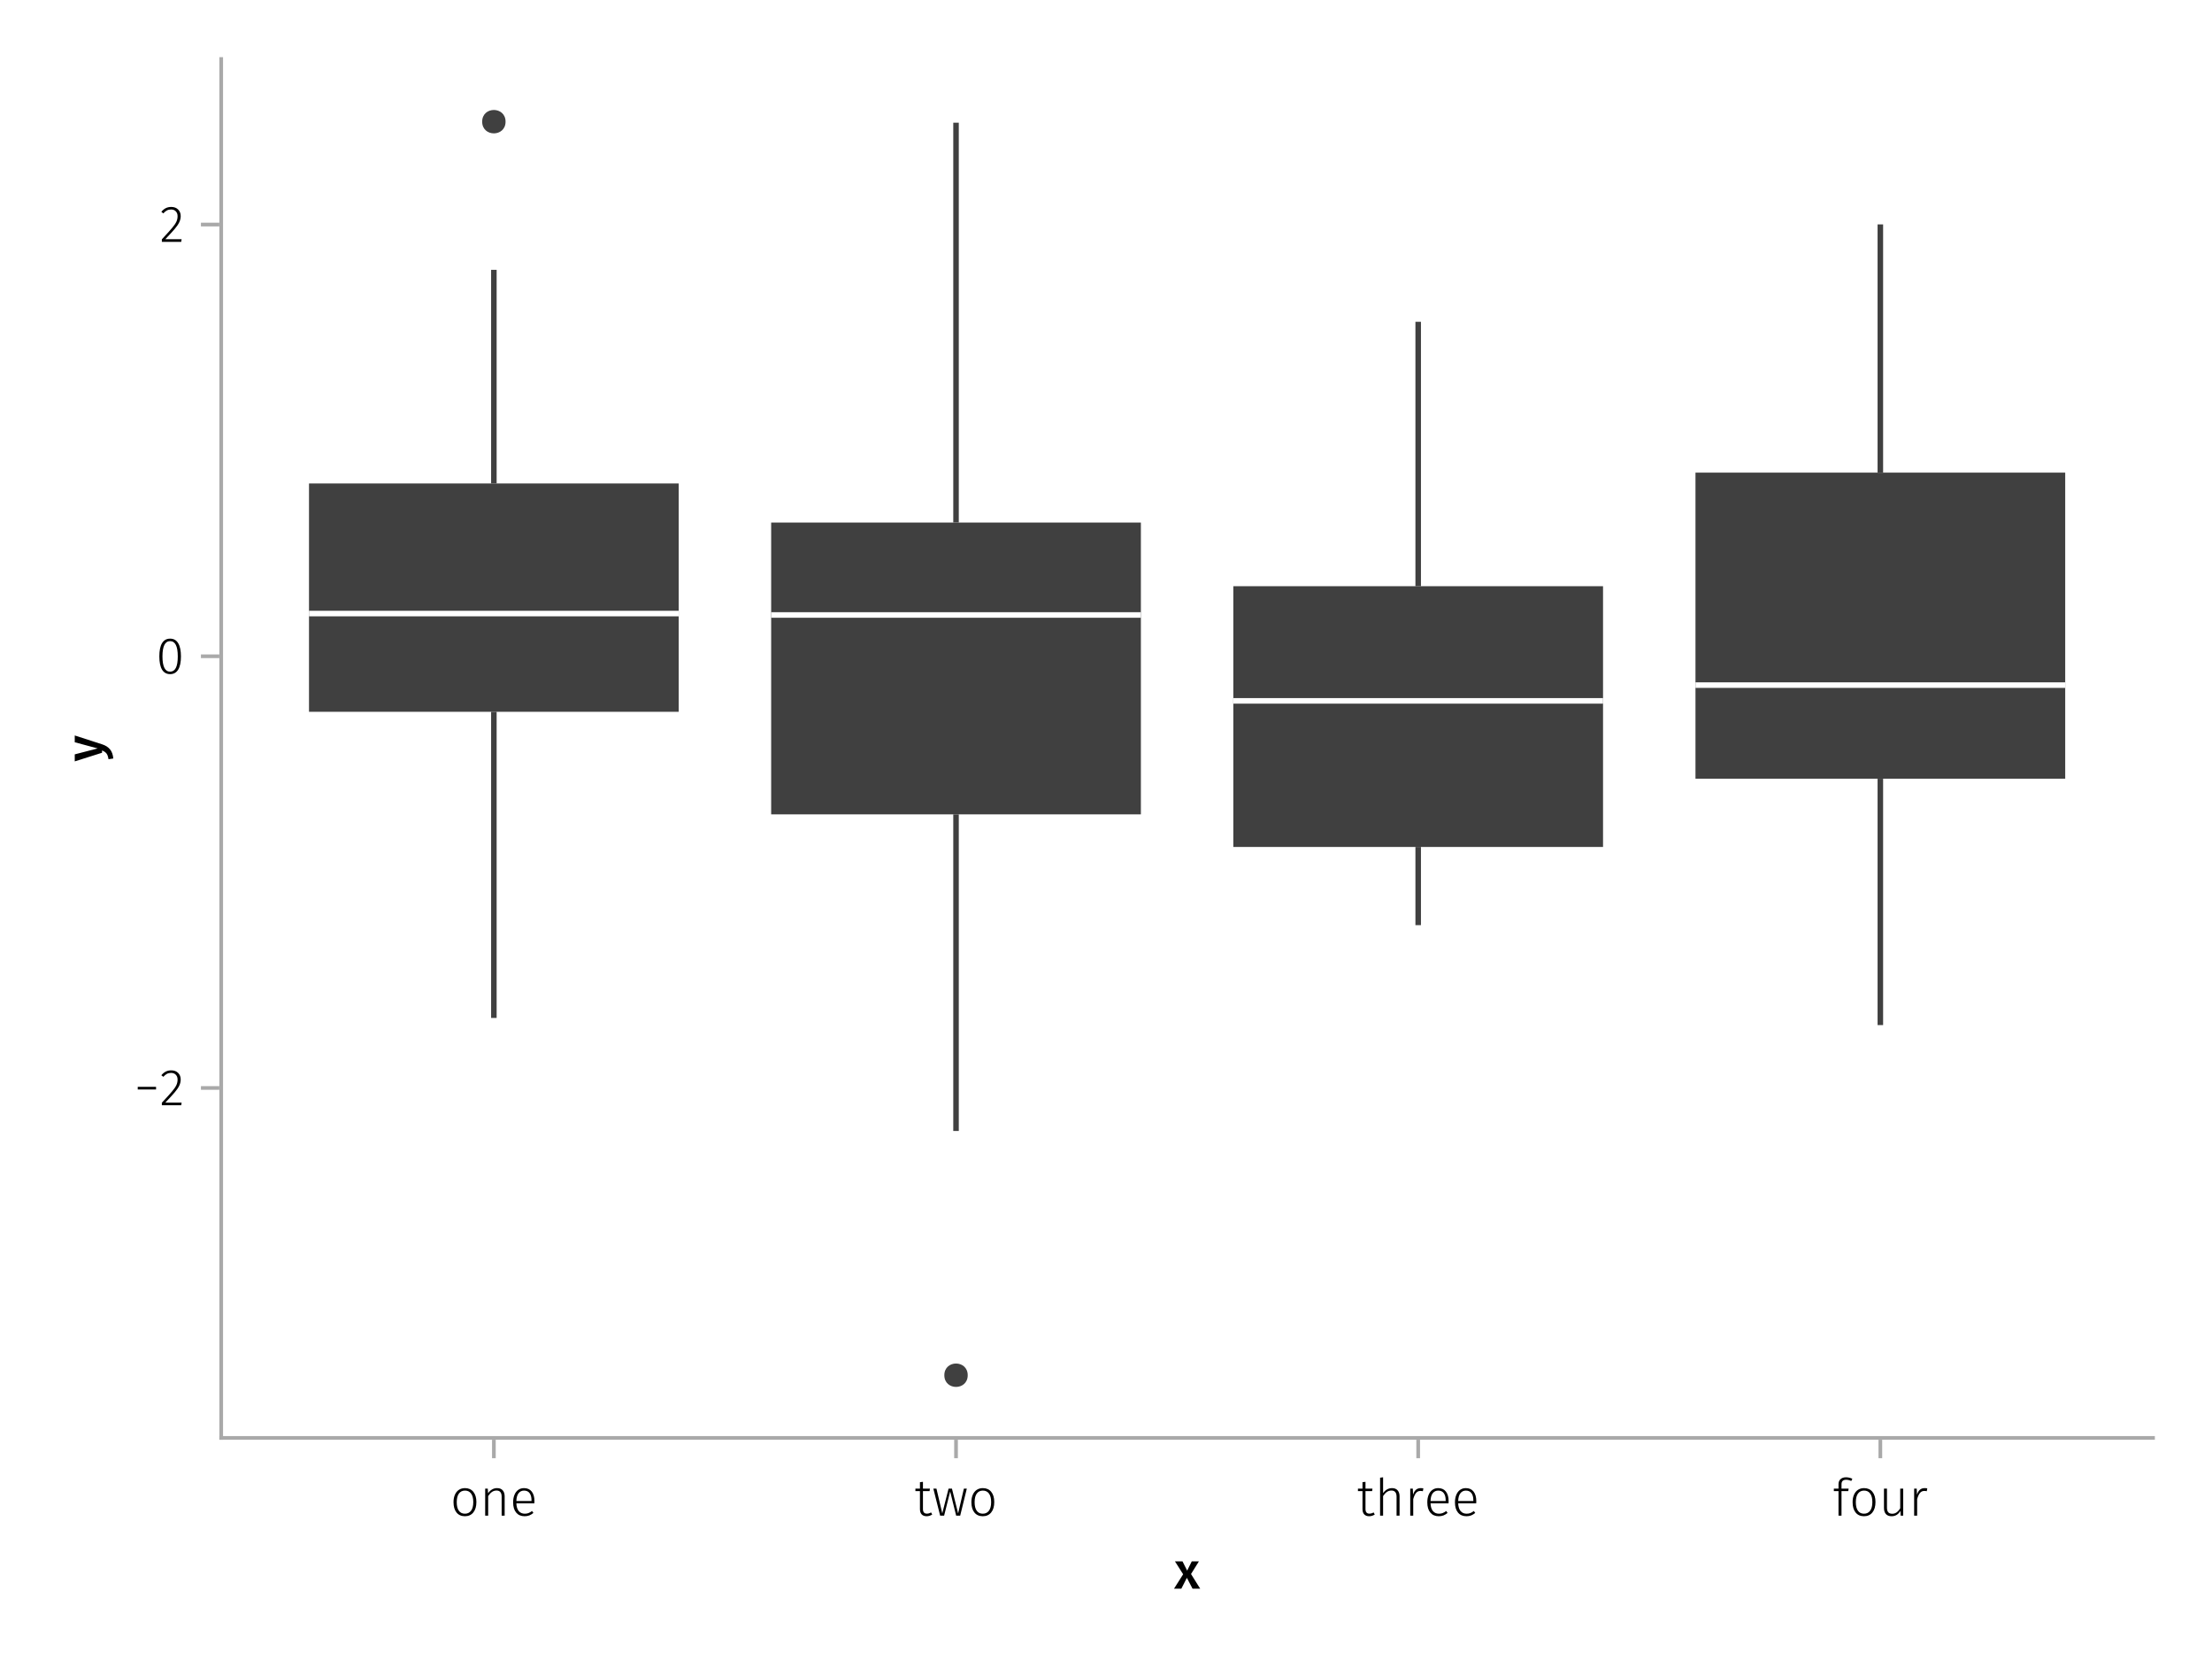
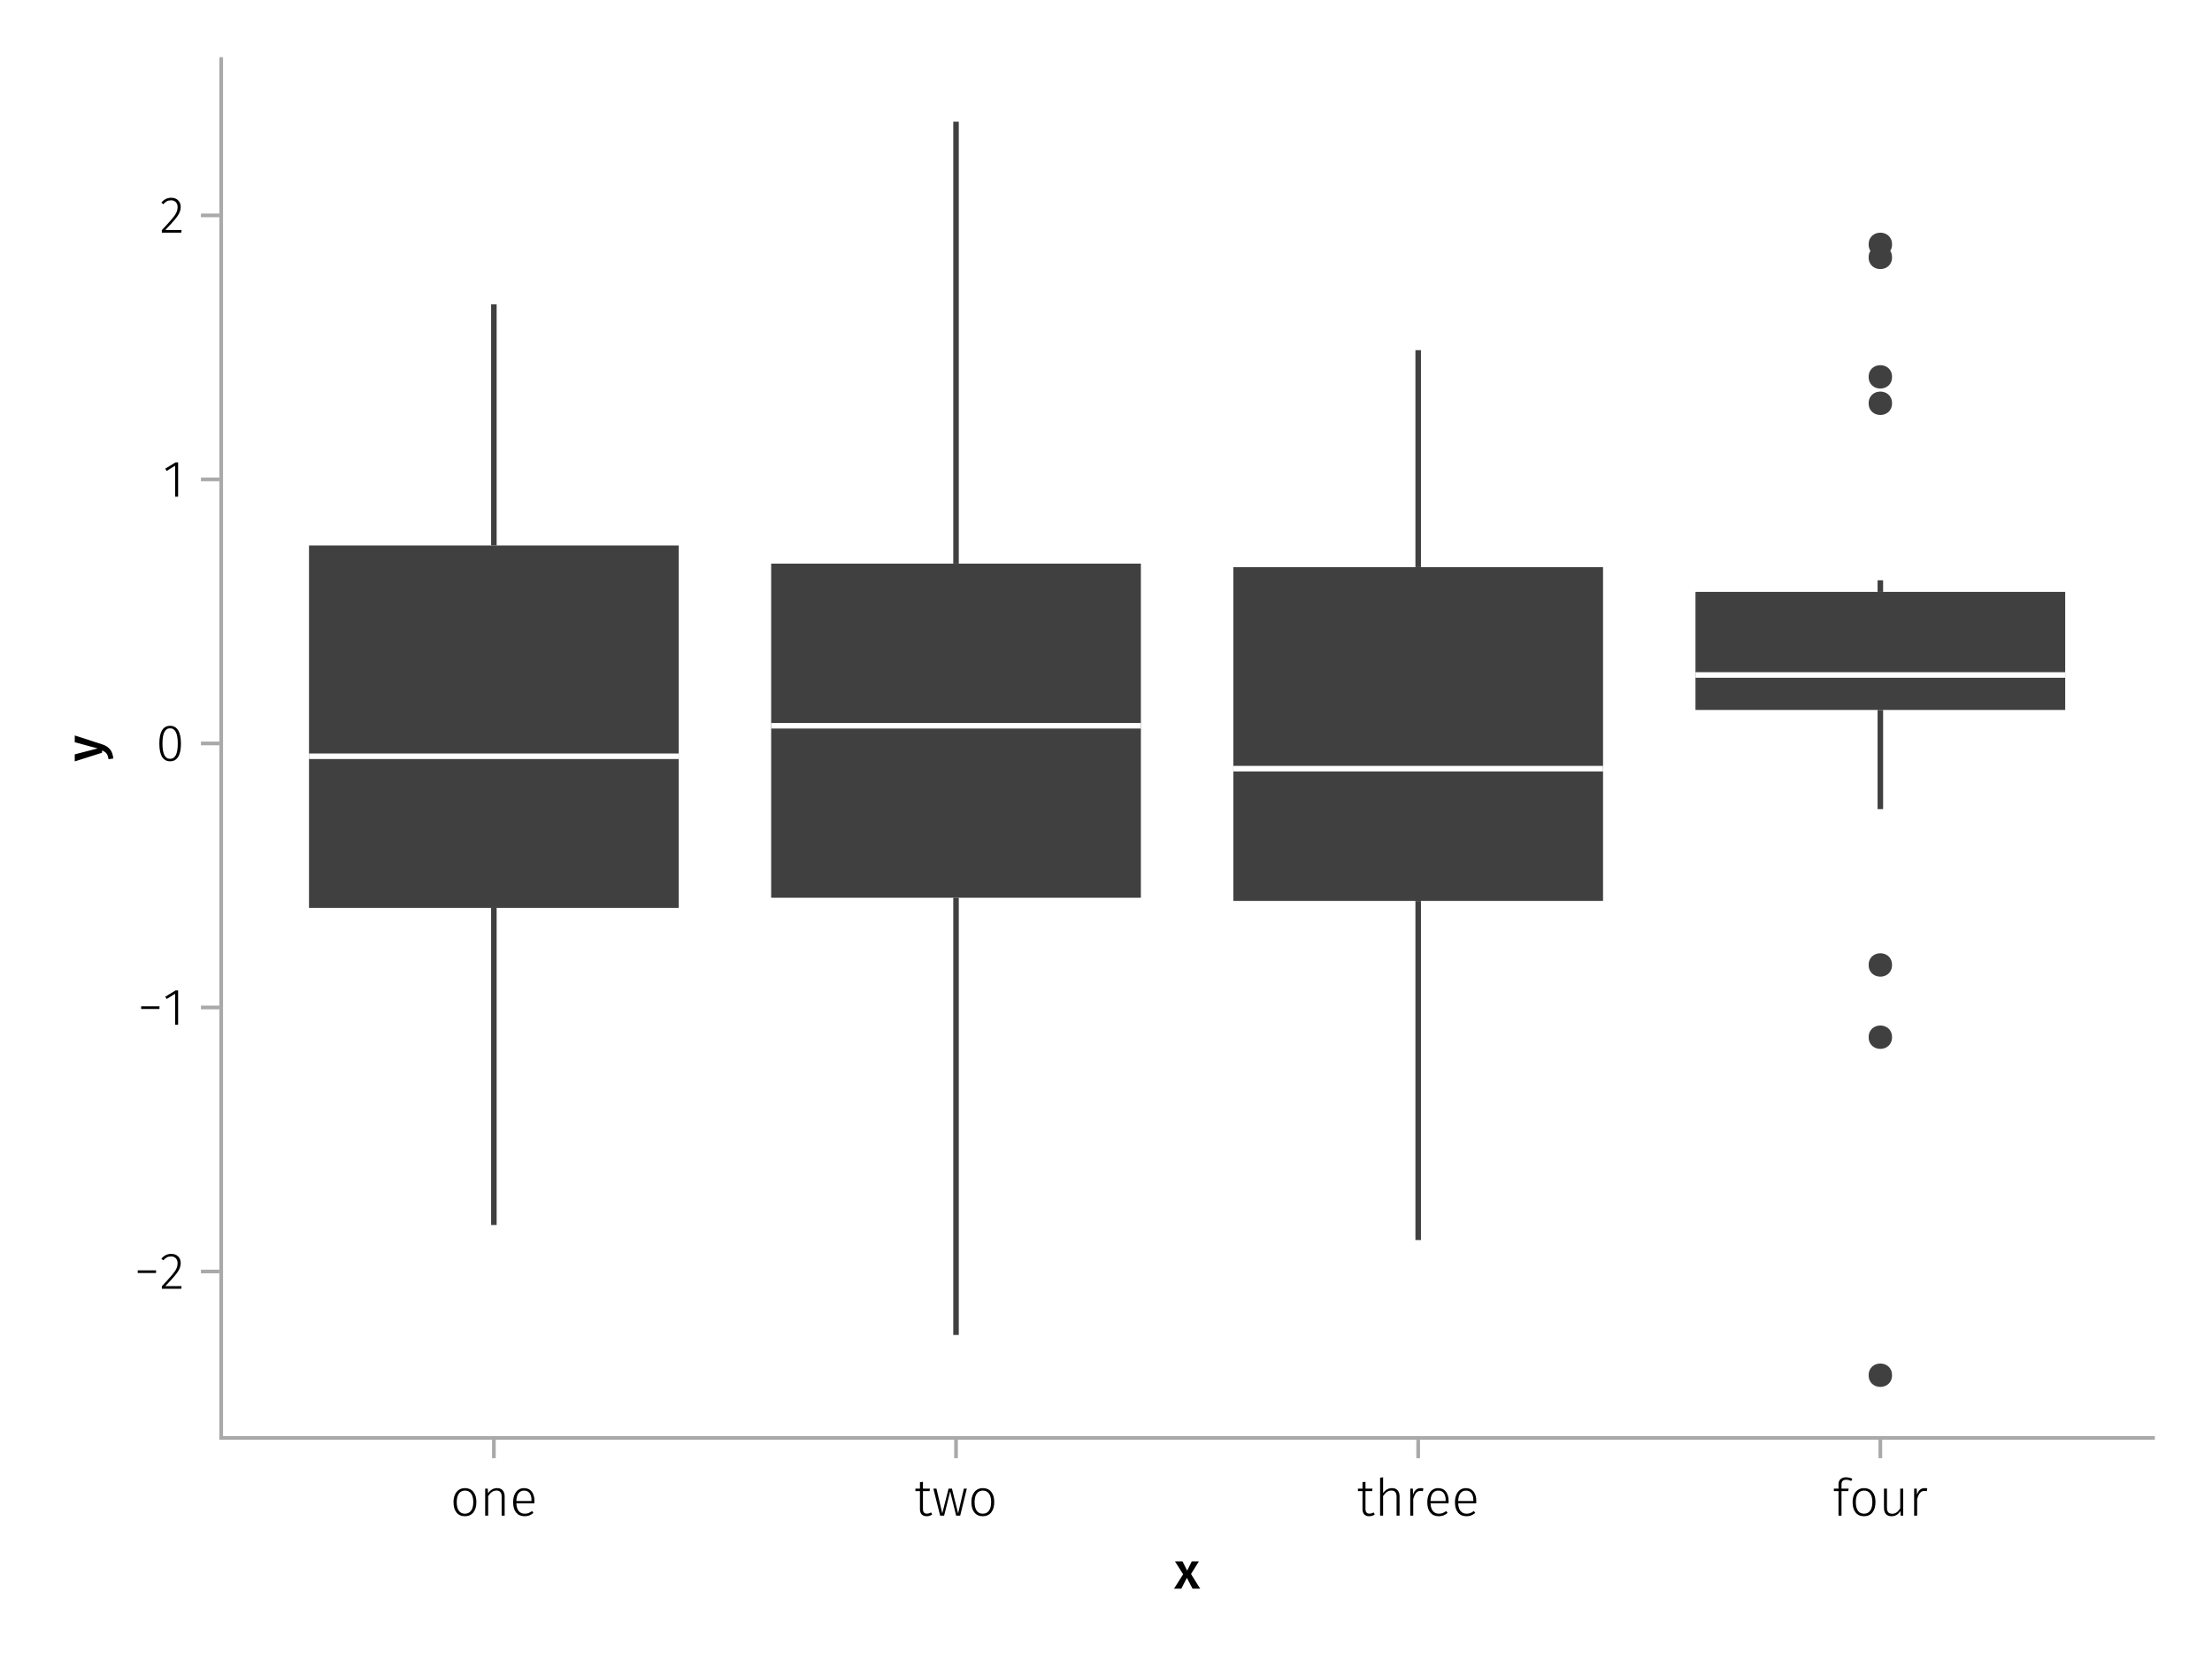
<svg xmlns="http://www.w3.org/2000/svg" xmlns:xlink="http://www.w3.org/1999/xlink" width="600" height="450" viewBox="0 0 600 450">
  <defs>
    <g>
-       <g id="glyph-0-0-3b4bcc3d">
+       <g id="glyph-0-0-c32eae72">
        <path d="M 4.562 -3.969 L 7.047 0 L 4.969 0 L 3.438 -2.938 L 1.938 0 L -0.047 0 L 2.422 -3.906 L 0.203 -7.406 L 2.25 -7.406 L 3.516 -4.891 L 4.766 -7.406 L 6.703 -7.406 Z M 4.562 -3.969 " />
      </g>
-       <g id="glyph-1-0-3b4bcc3d">
+       <g id="glyph-1-0-c32eae72">
        <path d="M 4 -7.469 C 4.969 -7.469 5.723 -7.133 6.266 -6.469 C 6.816 -5.801 7.094 -4.875 7.094 -3.688 C 7.094 -2.5 6.816 -1.562 6.266 -0.875 C 5.711 -0.188 4.953 0.156 3.984 0.156 C 3.016 0.156 2.254 -0.18 1.703 -0.859 C 1.16 -1.535 0.891 -2.469 0.891 -3.656 C 0.891 -4.426 1.016 -5.098 1.266 -5.672 C 1.523 -6.254 1.883 -6.695 2.344 -7 C 2.812 -7.312 3.363 -7.469 4 -7.469 Z M 4 -6.797 C 3.289 -6.797 2.738 -6.523 2.344 -5.984 C 1.957 -5.453 1.766 -4.676 1.766 -3.656 C 1.766 -2.633 1.957 -1.859 2.344 -1.328 C 2.727 -0.797 3.273 -0.531 3.984 -0.531 C 4.691 -0.531 5.242 -0.797 5.641 -1.328 C 6.047 -1.859 6.25 -2.645 6.25 -3.688 C 6.25 -4.695 6.051 -5.469 5.656 -6 C 5.27 -6.531 4.719 -6.797 4 -6.797 Z M 4 -6.797 " />
      </g>
-       <g id="glyph-1-1-3b4bcc3d">
+       <g id="glyph-1-1-c32eae72">
        <path d="M 6.672 -3.938 C 6.672 -3.727 6.664 -3.531 6.656 -3.344 L 1.766 -3.344 C 1.805 -2.395 2.031 -1.688 2.438 -1.219 C 2.844 -0.758 3.379 -0.531 4.047 -0.531 C 4.43 -0.531 4.77 -0.586 5.062 -0.703 C 5.352 -0.816 5.672 -1.004 6.016 -1.266 L 6.391 -0.734 C 6.035 -0.441 5.664 -0.219 5.281 -0.062 C 4.895 0.082 4.469 0.156 4 0.156 C 3.031 0.156 2.27 -0.172 1.719 -0.828 C 1.164 -1.492 0.891 -2.414 0.891 -3.594 C 0.891 -4.375 1.008 -5.055 1.25 -5.641 C 1.488 -6.223 1.828 -6.672 2.266 -6.984 C 2.711 -7.305 3.234 -7.469 3.828 -7.469 C 4.754 -7.469 5.457 -7.156 5.938 -6.531 C 6.426 -5.906 6.672 -5.039 6.672 -3.938 Z M 5.875 -4.188 C 5.875 -5.008 5.703 -5.648 5.359 -6.109 C 5.023 -6.566 4.52 -6.797 3.844 -6.797 C 3.238 -6.797 2.75 -6.562 2.375 -6.094 C 2 -5.633 1.797 -4.926 1.766 -3.969 L 5.875 -3.969 Z M 5.875 -4.188 " />
      </g>
-       <g id="glyph-2-0-3b4bcc3d">
+       <g id="glyph-2-0-c32eae72">
        <path d="M 4.719 -7.469 C 5.383 -7.469 5.891 -7.27 6.234 -6.875 C 6.586 -6.488 6.766 -5.941 6.766 -5.234 L 6.766 0 L 5.953 0 L 5.953 -5.125 C 5.953 -5.707 5.832 -6.133 5.594 -6.406 C 5.363 -6.676 5.02 -6.812 4.562 -6.812 C 4.094 -6.812 3.676 -6.68 3.312 -6.422 C 2.957 -6.172 2.617 -5.801 2.297 -5.312 L 2.297 0 L 1.484 0 L 1.484 -7.328 L 2.188 -7.328 L 2.266 -6.078 C 2.566 -6.516 2.922 -6.852 3.328 -7.094 C 3.742 -7.344 4.207 -7.469 4.719 -7.469 Z M 4.719 -7.469 " />
      </g>
-       <g id="glyph-2-1-3b4bcc3d">
+       <g id="glyph-2-1-c32eae72">
        <path d="M 9.422 -7.328 L 7.625 0 L 6.531 0 L 4.906 -6.562 L 3.266 0 L 2.188 0 L 0.344 -7.328 L 1.188 -7.328 L 2.766 -0.625 L 4.469 -7.328 L 5.391 -7.328 L 7.062 -0.609 L 8.625 -7.328 Z M 9.422 -7.328 " />
      </g>
-       <g id="glyph-2-2-3b4bcc3d">
+       <g id="glyph-2-2-c32eae72">
        <path d="M 4 -7.469 C 4.969 -7.469 5.723 -7.133 6.266 -6.469 C 6.816 -5.801 7.094 -4.875 7.094 -3.688 C 7.094 -2.5 6.816 -1.562 6.266 -0.875 C 5.711 -0.188 4.953 0.156 3.984 0.156 C 3.016 0.156 2.254 -0.18 1.703 -0.859 C 1.16 -1.535 0.891 -2.469 0.891 -3.656 C 0.891 -4.426 1.016 -5.098 1.266 -5.672 C 1.523 -6.254 1.883 -6.695 2.344 -7 C 2.812 -7.312 3.363 -7.469 4 -7.469 Z M 4 -6.797 C 3.289 -6.797 2.738 -6.523 2.344 -5.984 C 1.957 -5.453 1.766 -4.676 1.766 -3.656 C 1.766 -2.633 1.957 -1.859 2.344 -1.328 C 2.727 -0.797 3.273 -0.531 3.984 -0.531 C 4.691 -0.531 5.242 -0.797 5.641 -1.328 C 6.047 -1.859 6.25 -2.645 6.25 -3.688 C 6.25 -4.695 6.051 -5.469 5.656 -6 C 5.27 -6.531 4.719 -6.797 4 -6.797 Z M 4 -6.797 " />
      </g>
-       <g id="glyph-2-3-3b4bcc3d">
+       <g id="glyph-2-3-c32eae72">
        <path d="M 4.328 -7.469 C 4.617 -7.469 4.859 -7.441 5.047 -7.391 L 4.906 -6.625 C 4.695 -6.676 4.477 -6.703 4.25 -6.703 C 3.758 -6.703 3.363 -6.52 3.062 -6.156 C 2.758 -5.801 2.504 -5.242 2.297 -4.484 L 2.297 0 L 1.484 0 L 1.484 -7.328 L 2.188 -7.328 L 2.25 -5.688 C 2.445 -6.289 2.711 -6.738 3.047 -7.031 C 3.391 -7.32 3.816 -7.469 4.328 -7.469 Z M 4.328 -7.469 " />
      </g>
-       <g id="glyph-2-4-3b4bcc3d">
+       <g id="glyph-2-4-c32eae72">
        <path d="M 6.672 -3.938 C 6.672 -3.727 6.664 -3.531 6.656 -3.344 L 1.766 -3.344 C 1.805 -2.395 2.031 -1.688 2.438 -1.219 C 2.844 -0.758 3.379 -0.531 4.047 -0.531 C 4.43 -0.531 4.77 -0.586 5.062 -0.703 C 5.352 -0.816 5.672 -1.004 6.016 -1.266 L 6.391 -0.734 C 6.035 -0.441 5.664 -0.219 5.281 -0.062 C 4.895 0.082 4.469 0.156 4 0.156 C 3.031 0.156 2.27 -0.172 1.719 -0.828 C 1.164 -1.492 0.891 -2.414 0.891 -3.594 C 0.891 -4.375 1.008 -5.055 1.25 -5.641 C 1.488 -6.223 1.828 -6.672 2.266 -6.984 C 2.711 -7.305 3.234 -7.469 3.828 -7.469 C 4.754 -7.469 5.457 -7.156 5.938 -6.531 C 6.426 -5.906 6.672 -5.039 6.672 -3.938 Z M 5.875 -4.188 C 5.875 -5.008 5.703 -5.648 5.359 -6.109 C 5.023 -6.566 4.52 -6.797 3.844 -6.797 C 3.238 -6.797 2.75 -6.562 2.375 -6.094 C 2 -5.633 1.797 -4.926 1.766 -3.969 L 5.875 -3.969 Z M 5.875 -4.188 " />
      </g>
-       <g id="glyph-2-5-3b4bcc3d">
+       <g id="glyph-2-5-c32eae72">
        <path d="M 6.625 0 L 5.922 0 L 5.875 -1.297 C 5.301 -0.328 4.504 0.156 3.484 0.156 C 2.816 0.156 2.301 -0.035 1.938 -0.422 C 1.582 -0.816 1.406 -1.375 1.406 -2.094 L 1.406 -7.328 L 2.219 -7.328 L 2.219 -2.172 C 2.219 -1.598 2.336 -1.176 2.578 -0.906 C 2.816 -0.645 3.18 -0.516 3.672 -0.516 C 4.516 -0.516 5.227 -1.016 5.812 -2.016 L 5.812 -7.328 L 6.625 -7.328 Z M 6.625 0 " />
      </g>
-       <g id="glyph-3-0-3b4bcc3d">
+       <g id="glyph-3-0-c32eae72">
        <path d="M 4.812 -0.312 C 4.344 0 3.832 0.156 3.281 0.156 C 2.719 0.156 2.273 -0.008 1.953 -0.344 C 1.641 -0.676 1.484 -1.156 1.484 -1.781 L 1.484 -6.656 L 0.25 -6.656 L 0.25 -7.328 L 1.484 -7.328 L 1.484 -9.078 L 2.297 -9.172 L 2.297 -7.328 L 4.188 -7.328 L 4.094 -6.656 L 2.297 -6.656 L 2.297 -1.812 C 2.297 -1.383 2.383 -1.066 2.562 -0.859 C 2.738 -0.648 3.008 -0.547 3.375 -0.547 C 3.75 -0.547 4.125 -0.656 4.5 -0.875 Z M 4.812 -0.312 " />
      </g>
-       <g id="glyph-4-0-3b4bcc3d">
+       <g id="glyph-4-0-c32eae72">
        <path d="M 4.812 -0.312 C 4.344 0 3.832 0.156 3.281 0.156 C 2.719 0.156 2.273 -0.008 1.953 -0.344 C 1.641 -0.676 1.484 -1.156 1.484 -1.781 L 1.484 -6.656 L 0.25 -6.656 L 0.25 -7.328 L 1.484 -7.328 L 1.484 -9.078 L 2.297 -9.172 L 2.297 -7.328 L 4.188 -7.328 L 4.094 -6.656 L 2.297 -6.656 L 2.297 -1.812 C 2.297 -1.383 2.383 -1.066 2.562 -0.859 C 2.738 -0.648 3.008 -0.547 3.375 -0.547 C 3.75 -0.547 4.125 -0.656 4.5 -0.875 Z M 4.812 -0.312 " />
      </g>
-       <g id="glyph-4-1-3b4bcc3d">
+       <g id="glyph-4-1-c32eae72">
        <path d="M 4.719 -7.469 C 5.375 -7.469 5.879 -7.27 6.234 -6.875 C 6.586 -6.477 6.766 -5.93 6.766 -5.234 L 6.766 0 L 5.953 0 L 5.953 -5.125 C 5.953 -6.25 5.488 -6.812 4.562 -6.812 C 4.094 -6.812 3.676 -6.68 3.312 -6.422 C 2.957 -6.172 2.617 -5.801 2.297 -5.312 L 2.297 0 L 1.484 0 L 1.484 -10.297 L 2.297 -10.406 L 2.297 -6.109 C 2.953 -7.016 3.758 -7.469 4.719 -7.469 Z M 4.719 -7.469 " />
      </g>
-       <g id="glyph-4-2-3b4bcc3d">
+       <g id="glyph-4-2-c32eae72">
        <path d="M 3.641 -9.734 C 3.223 -9.734 2.906 -9.633 2.688 -9.438 C 2.477 -9.238 2.375 -8.926 2.375 -8.5 L 2.375 -7.328 L 4.312 -7.328 L 4.203 -6.656 L 2.375 -6.656 L 2.375 0 L 1.562 0 L 1.562 -6.656 L 0.297 -6.656 L 0.297 -7.328 L 1.562 -7.328 L 1.562 -8.531 C 1.562 -9.102 1.738 -9.555 2.094 -9.891 C 2.457 -10.234 2.957 -10.406 3.594 -10.406 C 4.164 -10.406 4.738 -10.273 5.312 -10.016 L 5.031 -9.406 C 4.539 -9.625 4.078 -9.734 3.641 -9.734 Z M 3.641 -9.734 " />
      </g>
-       <g id="glyph-5-0-3b4bcc3d">
+       <g id="glyph-5-0-c32eae72">
        <path d="M 4.328 -7.469 C 4.617 -7.469 4.859 -7.441 5.047 -7.391 L 4.906 -6.625 C 4.695 -6.676 4.477 -6.703 4.25 -6.703 C 3.758 -6.703 3.363 -6.52 3.062 -6.156 C 2.758 -5.801 2.504 -5.242 2.297 -4.484 L 2.297 0 L 1.484 0 L 1.484 -7.328 L 2.188 -7.328 L 2.25 -5.688 C 2.445 -6.289 2.711 -6.738 3.047 -7.031 C 3.391 -7.32 3.816 -7.469 4.328 -7.469 Z M 4.328 -7.469 " />
      </g>
-       <g id="glyph-6-0-3b4bcc3d">
+       <g id="glyph-6-0-c32eae72">
        <path d="M 0.031 -4.656 C 0.945 -4.363 1.656 -3.91 2.156 -3.297 C 2.664 -2.691 2.961 -1.863 3.047 -0.812 L 1.75 -0.625 C 1.676 -1.113 1.57 -1.504 1.438 -1.797 C 1.301 -2.086 1.117 -2.32 0.891 -2.5 C 0.672 -2.676 0.375 -2.844 0 -3 L 0 -2.375 L -7.406 -0.031 L -7.406 -1.938 L -1.188 -3.547 L -7.406 -5.219 L -7.406 -7.062 Z M 0.031 -4.656 " />
      </g>
-       <g id="glyph-7-0-3b4bcc3d">
+       <g id="glyph-7-0-c32eae72">
        <path d="M 0.969 -4.281 L 0.969 -5 L 5.938 -5 L 5.938 -4.281 Z M 0.969 -4.281 " />
      </g>
-       <g id="glyph-7-1-3b4bcc3d">
+       <g id="glyph-7-1-c32eae72">
        <path d="M 3.844 -9.469 C 4.812 -9.469 5.539 -9.055 6.031 -8.234 C 6.531 -7.422 6.781 -6.223 6.781 -4.641 C 6.781 -3.078 6.531 -1.883 6.031 -1.062 C 5.531 -0.25 4.801 0.156 3.844 0.156 C 2.883 0.156 2.156 -0.25 1.656 -1.062 C 1.164 -1.883 0.922 -3.082 0.922 -4.656 C 0.922 -6.238 1.164 -7.438 1.656 -8.25 C 2.156 -9.062 2.883 -9.469 3.844 -9.469 Z M 3.844 -8.797 C 2.457 -8.797 1.766 -7.414 1.766 -4.656 C 1.766 -1.895 2.457 -0.516 3.844 -0.516 C 4.531 -0.516 5.047 -0.848 5.391 -1.516 C 5.742 -2.191 5.922 -3.234 5.922 -4.641 C 5.922 -6.055 5.742 -7.102 5.391 -7.781 C 5.047 -8.457 4.531 -8.797 3.844 -8.797 Z M 3.844 -8.797 " />
      </g>
-       <g id="glyph-8-0-3b4bcc3d">
+       <g id="glyph-8-0-c32eae72">
        <path d="M 3.156 -9.469 C 3.938 -9.469 4.555 -9.238 5.016 -8.781 C 5.484 -8.32 5.719 -7.734 5.719 -7.016 C 5.719 -6.41 5.586 -5.844 5.328 -5.312 C 5.078 -4.781 4.68 -4.195 4.141 -3.562 C 3.609 -2.926 2.742 -1.977 1.547 -0.719 L 5.969 -0.719 L 5.859 0 L 0.609 0 L 0.609 -0.688 C 1.879 -2.051 2.789 -3.062 3.344 -3.719 C 3.906 -4.375 4.301 -4.941 4.531 -5.422 C 4.758 -5.898 4.875 -6.414 4.875 -6.969 C 4.875 -7.52 4.711 -7.957 4.391 -8.281 C 4.066 -8.613 3.641 -8.781 3.109 -8.781 C 2.68 -8.781 2.301 -8.691 1.969 -8.516 C 1.633 -8.336 1.316 -8.07 1.016 -7.719 L 0.469 -8.141 C 0.832 -8.586 1.234 -8.922 1.672 -9.141 C 2.109 -9.359 2.602 -9.469 3.156 -9.469 Z M 3.156 -9.469 " />
      </g>
-       <g id="glyph-9-0-3b4bcc3d">
-         <path d="M 3.156 -9.469 C 3.938 -9.469 4.555 -9.238 5.016 -8.781 C 5.484 -8.32 5.719 -7.734 5.719 -7.016 C 5.719 -6.41 5.586 -5.844 5.328 -5.312 C 5.078 -4.781 4.68 -4.195 4.141 -3.562 C 3.609 -2.926 2.742 -1.977 1.547 -0.719 L 5.969 -0.719 L 5.859 0 L 0.609 0 L 0.609 -0.688 C 1.879 -2.051 2.789 -3.062 3.344 -3.719 C 3.906 -4.375 4.301 -4.941 4.531 -5.422 C 4.758 -5.898 4.875 -6.414 4.875 -6.969 C 4.875 -7.52 4.711 -7.957 4.391 -8.281 C 4.066 -8.613 3.641 -8.781 3.109 -8.781 C 2.68 -8.781 2.301 -8.691 1.969 -8.516 C 1.633 -8.336 1.316 -8.07 1.016 -7.719 L 0.469 -8.141 C 0.832 -8.586 1.234 -8.922 1.672 -9.141 C 2.109 -9.359 2.602 -9.469 3.156 -9.469 Z M 3.156 -9.469 " />
+       <g id="glyph-8-1-c32eae72">
+         <path d="M 4.094 -9.312 L 4.094 0 L 3.281 0 L 3.281 -8.406 L 0.984 -6.984 L 0.609 -7.594 L 3.391 -9.312 Z M 4.094 -9.312 " />
+       </g>
+       <g id="glyph-9-0-c32eae72">
+         <path d="M 4.094 -9.312 L 4.094 0 L 3.281 0 L 3.281 -8.406 L 0.984 -6.984 L 0.609 -7.594 L 3.391 -9.312 Z M 4.094 -9.312 " />
      </g>
    </g>
  </defs>
  <rect x="-60" y="-45" width="720" height="540" fill="rgb(100%, 100%, 100%)" fill-opacity="1" />
  <path fill-rule="nonzero" fill="rgb(100%, 100%, 100%)" fill-opacity="1" d="M 60 390 L 584 390 L 584 16 L 60 16 Z M 60 390 " />
  <g fill="rgb(0%, 0%, 0%)" fill-opacity="1">
-     <use xlink:href="#glyph-0-0-3b4bcc3d" x="318.5" y="430.89" />
+     <use xlink:href="#glyph-0-0-c32eae72" x="318.5" y="430.89" />
  </g>
  <g fill="rgb(0%, 0%, 0%)" fill-opacity="1">
-     <use xlink:href="#glyph-1-0-3b4bcc3d" x="122.125" y="411.09" />
+     <use xlink:href="#glyph-1-0-c32eae72" x="122.125" y="411.09" />
  </g>
  <g fill="rgb(0%, 0%, 0%)" fill-opacity="1">
-     <use xlink:href="#glyph-2-0-3b4bcc3d" x="130.119" y="411.09" />
+     <use xlink:href="#glyph-2-0-c32eae72" x="130.119" y="411.09" />
  </g>
  <g fill="rgb(0%, 0%, 0%)" fill-opacity="1">
-     <use xlink:href="#glyph-1-1-3b4bcc3d" x="138.295" y="411.09" />
+     <use xlink:href="#glyph-1-1-c32eae72" x="138.295" y="411.09" />
  </g>
  <g fill="rgb(0%, 0%, 0%)" fill-opacity="1">
-     <use xlink:href="#glyph-3-0-3b4bcc3d" x="248.051" y="411.09" />
+     <use xlink:href="#glyph-3-0-c32eae72" x="248.051" y="411.09" />
  </g>
  <g fill="rgb(0%, 0%, 0%)" fill-opacity="1">
-     <use xlink:href="#glyph-2-1-3b4bcc3d" x="252.825" y="411.09" />
+     <use xlink:href="#glyph-2-1-c32eae72" x="252.825" y="411.09" />
  </g>
  <g fill="rgb(0%, 0%, 0%)" fill-opacity="1">
-     <use xlink:href="#glyph-2-2-3b4bcc3d" x="262.597" y="411.09" />
+     <use xlink:href="#glyph-2-2-c32eae72" x="262.597" y="411.09" />
  </g>
  <g fill="rgb(0%, 0%, 0%)" fill-opacity="1">
-     <use xlink:href="#glyph-4-0-3b4bcc3d" x="368.089" y="411.09" />
+     <use xlink:href="#glyph-4-0-c32eae72" x="368.089" y="411.09" />
  </g>
  <g fill="rgb(0%, 0%, 0%)" fill-opacity="1">
-     <use xlink:href="#glyph-4-1-3b4bcc3d" x="372.863" y="411.09" />
+     <use xlink:href="#glyph-4-1-c32eae72" x="372.863" y="411.09" />
  </g>
  <g fill="rgb(0%, 0%, 0%)" fill-opacity="1">
-     <use xlink:href="#glyph-2-3-3b4bcc3d" x="381.039" y="411.09" />
+     <use xlink:href="#glyph-2-3-c32eae72" x="381.039" y="411.09" />
  </g>
  <g fill="rgb(0%, 0%, 0%)" fill-opacity="1">
-     <use xlink:href="#glyph-2-4-3b4bcc3d" x="386.261" y="411.09" />
+     <use xlink:href="#glyph-2-4-c32eae72" x="386.261" y="411.09" />
  </g>
  <g fill="rgb(0%, 0%, 0%)" fill-opacity="1">
-     <use xlink:href="#glyph-2-4-3b4bcc3d" x="393.765" y="411.09" />
+     <use xlink:href="#glyph-2-4-c32eae72" x="393.765" y="411.09" />
  </g>
  <g fill="rgb(0%, 0%, 0%)" fill-opacity="1">
-     <use xlink:href="#glyph-4-2-3b4bcc3d" x="497.13" y="411.09" />
+     <use xlink:href="#glyph-4-2-c32eae72" x="497.13" y="411.09" />
  </g>
  <g fill="rgb(0%, 0%, 0%)" fill-opacity="1">
-     <use xlink:href="#glyph-2-2-3b4bcc3d" x="501.624" y="411.09" />
+     <use xlink:href="#glyph-2-2-c32eae72" x="501.624" y="411.09" />
  </g>
  <g fill="rgb(0%, 0%, 0%)" fill-opacity="1">
-     <use xlink:href="#glyph-2-5-3b4bcc3d" x="509.618" y="411.09" />
+     <use xlink:href="#glyph-2-5-c32eae72" x="509.618" y="411.09" />
  </g>
  <g fill="rgb(0%, 0%, 0%)" fill-opacity="1">
-     <use xlink:href="#glyph-5-0-3b4bcc3d" x="517.724" y="411.09" />
+     <use xlink:href="#glyph-5-0-c32eae72" x="517.724" y="411.09" />
  </g>
  <g fill="rgb(0%, 0%, 0%)" fill-opacity="1">
-     <use xlink:href="#glyph-6-0-3b4bcc3d" x="27.682" y="206.542" />
+     <use xlink:href="#glyph-6-0-c32eae72" x="27.682" y="206.542" />
  </g>
  <g fill="rgb(0%, 0%, 0%)" fill-opacity="1">
-     <use xlink:href="#glyph-7-0-3b4bcc3d" x="36.392" y="299.781" />
+     <use xlink:href="#glyph-7-0-c32eae72" x="36.392" y="349.555" />
  </g>
  <g fill="rgb(0%, 0%, 0%)" fill-opacity="1">
-     <use xlink:href="#glyph-8-0-3b4bcc3d" x="43.294" y="299.781" />
+     <use xlink:href="#glyph-8-0-c32eae72" x="43.294" y="349.555" />
  </g>
  <g fill="rgb(0%, 0%, 0%)" fill-opacity="1">
-     <use xlink:href="#glyph-7-1-3b4bcc3d" x="42.3" y="182.689" />
+     <use xlink:href="#glyph-7-0-c32eae72" x="37.316" y="277.943" />
  </g>
  <g fill="rgb(0%, 0%, 0%)" fill-opacity="1">
-     <use xlink:href="#glyph-9-0-3b4bcc3d" x="43.294" y="65.598" />
+     <use xlink:href="#glyph-8-1-c32eae72" x="44.218" y="277.943" />
  </g>
-   <path fill-rule="nonzero" fill="rgb(25.098%, 25.098%, 25.098%)" fill-opacity="1" d="M 137.133 33 C 137.133 28.77 130.789 28.77 130.789 33 C 130.789 37.23 137.133 37.23 137.133 33 Z M 137.133 33 " />
-   <path fill-rule="nonzero" fill="rgb(25.098%, 25.098%, 25.098%)" fill-opacity="1" d="M 262.492 373 C 262.492 368.77 256.148 368.77 256.148 373 C 256.148 377.23 262.492 377.23 262.492 373 Z M 262.492 373 " />
-   <path fill="none" stroke-width="1.5" stroke-linecap="butt" stroke-linejoin="miter" stroke="rgb(25.098%, 25.098%, 25.098%)" stroke-opacity="1" stroke-miterlimit="1.155" d="M 133.961 193.059 L 133.961 276.09 " />
-   <path fill="none" stroke-width="1.5" stroke-linecap="butt" stroke-linejoin="miter" stroke="rgb(25.098%, 25.098%, 25.098%)" stroke-opacity="1" stroke-miterlimit="1.155" d="M 133.961 276.09 L 133.961 276.09 " />
-   <path fill="none" stroke-width="1.5" stroke-linecap="butt" stroke-linejoin="miter" stroke="rgb(25.098%, 25.098%, 25.098%)" stroke-opacity="1" stroke-miterlimit="1.155" d="M 133.961 131.129 L 133.961 73.184 " />
-   <path fill="none" stroke-width="1.5" stroke-linecap="butt" stroke-linejoin="miter" stroke="rgb(25.098%, 25.098%, 25.098%)" stroke-opacity="1" stroke-miterlimit="1.155" d="M 133.961 73.184 L 133.961 73.184 " />
-   <path fill="none" stroke-width="1.5" stroke-linecap="butt" stroke-linejoin="miter" stroke="rgb(25.098%, 25.098%, 25.098%)" stroke-opacity="1" stroke-miterlimit="1.155" d="M 259.32 220.879 L 259.32 306.75 " />
-   <path fill="none" stroke-width="1.5" stroke-linecap="butt" stroke-linejoin="miter" stroke="rgb(25.098%, 25.098%, 25.098%)" stroke-opacity="1" stroke-miterlimit="1.155" d="M 259.32 306.75 L 259.32 306.75 " />
-   <path fill="none" stroke-width="1.5" stroke-linecap="butt" stroke-linejoin="miter" stroke="rgb(25.098%, 25.098%, 25.098%)" stroke-opacity="1" stroke-miterlimit="1.155" d="M 259.32 141.734 L 259.32 33.281 " />
-   <path fill="none" stroke-width="1.5" stroke-linecap="butt" stroke-linejoin="miter" stroke="rgb(25.098%, 25.098%, 25.098%)" stroke-opacity="1" stroke-miterlimit="1.155" d="M 259.32 33.281 L 259.32 33.281 " />
-   <path fill-rule="nonzero" fill="rgb(25.098%, 25.098%, 25.098%)" fill-opacity="1" d="M 83.816 193.059 L 184.102 193.059 L 184.102 131.129 L 83.816 131.129 Z M 83.816 193.059 " />
-   <path fill-rule="nonzero" fill="rgb(25.098%, 25.098%, 25.098%)" fill-opacity="1" d="M 209.176 220.879 L 309.461 220.879 L 309.461 141.734 L 209.176 141.734 Z M 209.176 220.879 " />
-   <path fill="none" stroke-width="1.5" stroke-linecap="butt" stroke-linejoin="miter" stroke="rgb(100%, 100%, 100%)" stroke-opacity="1" stroke-miterlimit="1.155" d="M 83.816 166.41 L 184.105 166.41 " />
-   <path fill="none" stroke-width="1.5" stroke-linecap="butt" stroke-linejoin="miter" stroke="rgb(100%, 100%, 100%)" stroke-opacity="1" stroke-miterlimit="1.155" d="M 209.176 166.801 L 309.465 166.801 " />
-   <path fill="none" stroke-width="1.5" stroke-linecap="butt" stroke-linejoin="miter" stroke="rgb(25.098%, 25.098%, 25.098%)" stroke-opacity="1" stroke-miterlimit="1.155" d="M 384.68 229.719 L 384.68 250.922 " />
-   <path fill="none" stroke-width="1.5" stroke-linecap="butt" stroke-linejoin="miter" stroke="rgb(25.098%, 25.098%, 25.098%)" stroke-opacity="1" stroke-miterlimit="1.155" d="M 384.68 250.922 L 384.68 250.922 " />
-   <path fill="none" stroke-width="1.5" stroke-linecap="butt" stroke-linejoin="miter" stroke="rgb(25.098%, 25.098%, 25.098%)" stroke-opacity="1" stroke-miterlimit="1.155" d="M 384.68 159 L 384.68 87.273 " />
-   <path fill="none" stroke-width="1.5" stroke-linecap="butt" stroke-linejoin="miter" stroke="rgb(25.098%, 25.098%, 25.098%)" stroke-opacity="1" stroke-miterlimit="1.155" d="M 384.68 87.273 L 384.68 87.273 " />
-   <path fill="none" stroke-width="1.5" stroke-linecap="butt" stroke-linejoin="miter" stroke="rgb(25.098%, 25.098%, 25.098%)" stroke-opacity="1" stroke-miterlimit="1.155" d="M 510.039 211.211 L 510.039 278.031 " />
-   <path fill="none" stroke-width="1.5" stroke-linecap="butt" stroke-linejoin="miter" stroke="rgb(25.098%, 25.098%, 25.098%)" stroke-opacity="1" stroke-miterlimit="1.155" d="M 510.039 278.031 L 510.039 278.031 " />
-   <path fill="none" stroke-width="1.5" stroke-linecap="butt" stroke-linejoin="miter" stroke="rgb(25.098%, 25.098%, 25.098%)" stroke-opacity="1" stroke-miterlimit="1.155" d="M 510.039 128.191 L 510.039 60.863 " />
-   <path fill="none" stroke-width="1.5" stroke-linecap="butt" stroke-linejoin="miter" stroke="rgb(25.098%, 25.098%, 25.098%)" stroke-opacity="1" stroke-miterlimit="1.155" d="M 510.039 60.863 L 510.039 60.863 " />
-   <path fill-rule="nonzero" fill="rgb(25.098%, 25.098%, 25.098%)" fill-opacity="1" d="M 334.535 229.719 L 434.82 229.719 L 434.82 158.996 L 334.535 158.996 Z M 334.535 229.719 " />
-   <path fill-rule="nonzero" fill="rgb(25.098%, 25.098%, 25.098%)" fill-opacity="1" d="M 459.895 211.211 L 560.184 211.211 L 560.184 128.191 L 459.895 128.191 Z M 459.895 211.211 " />
-   <path fill="none" stroke-width="1.5" stroke-linecap="butt" stroke-linejoin="miter" stroke="rgb(100%, 100%, 100%)" stroke-opacity="1" stroke-miterlimit="1.155" d="M 334.535 190.098 L 434.824 190.098 " />
-   <path fill="none" stroke-width="1.5" stroke-linecap="butt" stroke-linejoin="miter" stroke="rgb(100%, 100%, 100%)" stroke-opacity="1" stroke-miterlimit="1.155" d="M 459.895 185.82 L 560.184 185.82 " />
+   <g fill="rgb(0%, 0%, 0%)" fill-opacity="1">
+     <use xlink:href="#glyph-7-1-c32eae72" x="42.3" y="206.331" />
+   </g>
+   <g fill="rgb(0%, 0%, 0%)" fill-opacity="1">
+     <use xlink:href="#glyph-9-0-c32eae72" x="44.218" y="134.719" />
+   </g>
+   <g fill="rgb(0%, 0%, 0%)" fill-opacity="1">
+     <use xlink:href="#glyph-8-0-c32eae72" x="43.294" y="63.107" />
+   </g>
+   <path fill="none" stroke-width="1.5" stroke-linecap="butt" stroke-linejoin="miter" stroke="rgb(25.098%, 25.098%, 25.098%)" stroke-opacity="1" stroke-miterlimit="1.155" d="M 133.961 246.234 L 133.961 332.254 " />
+   <path fill="none" stroke-width="1.5" stroke-linecap="butt" stroke-linejoin="miter" stroke="rgb(25.098%, 25.098%, 25.098%)" stroke-opacity="1" stroke-miterlimit="1.155" d="M 133.961 332.254 L 133.961 332.254 " />
+   <path fill="none" stroke-width="1.5" stroke-linecap="butt" stroke-linejoin="miter" stroke="rgb(25.098%, 25.098%, 25.098%)" stroke-opacity="1" stroke-miterlimit="1.155" d="M 133.961 147.953 L 133.961 82.523 " />
+   <path fill="none" stroke-width="1.5" stroke-linecap="butt" stroke-linejoin="miter" stroke="rgb(25.098%, 25.098%, 25.098%)" stroke-opacity="1" stroke-miterlimit="1.155" d="M 133.961 82.523 L 133.961 82.523 " />
+   <path fill="none" stroke-width="1.5" stroke-linecap="butt" stroke-linejoin="miter" stroke="rgb(25.098%, 25.098%, 25.098%)" stroke-opacity="1" stroke-miterlimit="1.155" d="M 259.32 243.492 L 259.32 362.086 " />
+   <path fill="none" stroke-width="1.5" stroke-linecap="butt" stroke-linejoin="miter" stroke="rgb(25.098%, 25.098%, 25.098%)" stroke-opacity="1" stroke-miterlimit="1.155" d="M 259.32 362.086 L 259.32 362.086 " />
+   <path fill="none" stroke-width="1.5" stroke-linecap="butt" stroke-linejoin="miter" stroke="rgb(25.098%, 25.098%, 25.098%)" stroke-opacity="1" stroke-miterlimit="1.155" d="M 259.32 152.867 L 259.32 33 " />
+   <path fill="none" stroke-width="1.5" stroke-linecap="butt" stroke-linejoin="miter" stroke="rgb(25.098%, 25.098%, 25.098%)" stroke-opacity="1" stroke-miterlimit="1.155" d="M 259.32 33 L 259.32 33 " />
+   <path fill-rule="nonzero" fill="rgb(25.098%, 25.098%, 25.098%)" fill-opacity="1" d="M 83.816 246.234 L 184.102 246.234 L 184.102 147.953 L 83.816 147.953 Z M 83.816 246.234 " />
+   <path fill-rule="nonzero" fill="rgb(25.098%, 25.098%, 25.098%)" fill-opacity="1" d="M 209.176 243.492 L 309.461 243.492 L 309.461 152.867 L 209.176 152.867 Z M 209.176 243.492 " />
+   <path fill="none" stroke-width="1.5" stroke-linecap="butt" stroke-linejoin="miter" stroke="rgb(100%, 100%, 100%)" stroke-opacity="1" stroke-miterlimit="1.155" d="M 83.816 205.121 L 184.105 205.121 " />
+   <path fill="none" stroke-width="1.5" stroke-linecap="butt" stroke-linejoin="miter" stroke="rgb(100%, 100%, 100%)" stroke-opacity="1" stroke-miterlimit="1.155" d="M 209.176 196.848 L 309.465 196.848 " />
+   <path fill-rule="nonzero" fill="rgb(25.098%, 25.098%, 25.098%)" fill-opacity="1" d="M 513.211 66.281 C 513.211 62.051 506.867 62.051 506.867 66.281 C 506.867 70.512 513.211 70.512 513.211 66.281 Z M 513.211 66.281 " />
+   <path fill-rule="nonzero" fill="rgb(25.098%, 25.098%, 25.098%)" fill-opacity="1" d="M 513.211 373 C 513.211 368.77 506.867 368.77 506.867 373 C 506.867 377.23 513.211 377.23 513.211 373 Z M 513.211 373 " />
+   <path fill-rule="nonzero" fill="rgb(25.098%, 25.098%, 25.098%)" fill-opacity="1" d="M 513.211 109.383 C 513.211 105.152 506.867 105.152 506.867 109.383 C 506.867 113.613 513.211 113.613 513.211 109.383 Z M 513.211 109.383 " />
+   <path fill-rule="nonzero" fill="rgb(25.098%, 25.098%, 25.098%)" fill-opacity="1" d="M 513.211 281.316 C 513.211 277.086 506.867 277.086 506.867 281.316 C 506.867 285.547 513.211 285.547 513.211 281.316 Z M 513.211 281.316 " />
+   <path fill-rule="nonzero" fill="rgb(25.098%, 25.098%, 25.098%)" fill-opacity="1" d="M 513.211 69.812 C 513.211 65.582 506.867 65.582 506.867 69.812 C 506.867 74.043 513.211 74.043 513.211 69.812 Z M 513.211 69.812 " />
+   <path fill-rule="nonzero" fill="rgb(25.098%, 25.098%, 25.098%)" fill-opacity="1" d="M 513.211 261.723 C 513.211 257.492 506.867 257.492 506.867 261.723 C 506.867 265.949 513.211 265.949 513.211 261.723 Z M 513.211 261.723 " />
+   <path fill-rule="nonzero" fill="rgb(25.098%, 25.098%, 25.098%)" fill-opacity="1" d="M 513.211 102.215 C 513.211 97.984 506.867 97.984 506.867 102.215 C 506.867 106.445 513.211 106.445 513.211 102.215 Z M 513.211 102.215 " />
+   <path fill="none" stroke-width="1.5" stroke-linecap="butt" stroke-linejoin="miter" stroke="rgb(25.098%, 25.098%, 25.098%)" stroke-opacity="1" stroke-miterlimit="1.155" d="M 384.68 244.352 L 384.68 336.332 " />
+   <path fill="none" stroke-width="1.5" stroke-linecap="butt" stroke-linejoin="miter" stroke="rgb(25.098%, 25.098%, 25.098%)" stroke-opacity="1" stroke-miterlimit="1.155" d="M 384.68 336.332 L 384.68 336.332 " />
+   <path fill="none" stroke-width="1.5" stroke-linecap="butt" stroke-linejoin="miter" stroke="rgb(25.098%, 25.098%, 25.098%)" stroke-opacity="1" stroke-miterlimit="1.155" d="M 384.68 153.832 L 384.68 94.984 " />
+   <path fill="none" stroke-width="1.5" stroke-linecap="butt" stroke-linejoin="miter" stroke="rgb(25.098%, 25.098%, 25.098%)" stroke-opacity="1" stroke-miterlimit="1.155" d="M 384.68 94.984 L 384.68 94.984 " />
+   <path fill="none" stroke-width="1.5" stroke-linecap="butt" stroke-linejoin="miter" stroke="rgb(25.098%, 25.098%, 25.098%)" stroke-opacity="1" stroke-miterlimit="1.155" d="M 510.039 192.559 L 510.039 219.457 " />
+   <path fill="none" stroke-width="1.5" stroke-linecap="butt" stroke-linejoin="miter" stroke="rgb(25.098%, 25.098%, 25.098%)" stroke-opacity="1" stroke-miterlimit="1.155" d="M 510.039 219.457 L 510.039 219.457 " />
+   <path fill="none" stroke-width="1.5" stroke-linecap="butt" stroke-linejoin="miter" stroke="rgb(25.098%, 25.098%, 25.098%)" stroke-opacity="1" stroke-miterlimit="1.155" d="M 510.039 160.539 L 510.039 157.398 " />
+   <path fill="none" stroke-width="1.5" stroke-linecap="butt" stroke-linejoin="miter" stroke="rgb(25.098%, 25.098%, 25.098%)" stroke-opacity="1" stroke-miterlimit="1.155" d="M 510.039 157.398 L 510.039 157.398 " />
+   <path fill-rule="nonzero" fill="rgb(25.098%, 25.098%, 25.098%)" fill-opacity="1" d="M 334.535 244.352 L 434.82 244.352 L 434.82 153.828 L 334.535 153.828 Z M 334.535 244.352 " />
+   <path fill-rule="nonzero" fill="rgb(25.098%, 25.098%, 25.098%)" fill-opacity="1" d="M 459.895 192.559 L 560.184 192.559 L 560.184 160.535 L 459.895 160.535 Z M 459.895 192.559 " />
+   <path fill="none" stroke-width="1.5" stroke-linecap="butt" stroke-linejoin="miter" stroke="rgb(100%, 100%, 100%)" stroke-opacity="1" stroke-miterlimit="1.155" d="M 334.535 208.48 L 434.824 208.48 " />
+   <path fill="none" stroke-width="1.5" stroke-linecap="butt" stroke-linejoin="miter" stroke="rgb(100%, 100%, 100%)" stroke-opacity="1" stroke-miterlimit="1.155" d="M 459.895 183.07 L 560.184 183.07 " />
  <path fill="none" stroke-width="1" stroke-linecap="butt" stroke-linejoin="miter" stroke="rgb(66.275%, 66.275%, 66.275%)" stroke-opacity="1" stroke-miterlimit="1.155" d="M 133.961 390.5 L 133.961 395.5 " />
  <path fill="none" stroke-width="1" stroke-linecap="butt" stroke-linejoin="miter" stroke="rgb(66.275%, 66.275%, 66.275%)" stroke-opacity="1" stroke-miterlimit="1.155" d="M 259.32 390.5 L 259.32 395.5 " />
  <path fill="none" stroke-width="1" stroke-linecap="butt" stroke-linejoin="miter" stroke="rgb(66.275%, 66.275%, 66.275%)" stroke-opacity="1" stroke-miterlimit="1.155" d="M 384.68 390.5 L 384.68 395.5 " />
  <path fill="none" stroke-width="1" stroke-linecap="butt" stroke-linejoin="miter" stroke="rgb(66.275%, 66.275%, 66.275%)" stroke-opacity="1" stroke-miterlimit="1.155" d="M 510.039 390.5 L 510.039 395.5 " />
-   <path fill="none" stroke-width="1" stroke-linecap="butt" stroke-linejoin="miter" stroke="rgb(66.275%, 66.275%, 66.275%)" stroke-opacity="1" stroke-miterlimit="1.155" d="M 59.5 295.09 L 54.5 295.09 " />
-   <path fill="none" stroke-width="1" stroke-linecap="butt" stroke-linejoin="miter" stroke="rgb(66.275%, 66.275%, 66.275%)" stroke-opacity="1" stroke-miterlimit="1.155" d="M 59.5 178 L 54.5 178 " />
-   <path fill="none" stroke-width="1" stroke-linecap="butt" stroke-linejoin="miter" stroke="rgb(66.275%, 66.275%, 66.275%)" stroke-opacity="1" stroke-miterlimit="1.155" d="M 59.5 60.906 L 54.5 60.906 " />
+   <path fill="none" stroke-width="1" stroke-linecap="butt" stroke-linejoin="miter" stroke="rgb(66.275%, 66.275%, 66.275%)" stroke-opacity="1" stroke-miterlimit="1.155" d="M 59.5 344.863 L 54.5 344.863 " />
+   <path fill="none" stroke-width="1" stroke-linecap="butt" stroke-linejoin="miter" stroke="rgb(66.275%, 66.275%, 66.275%)" stroke-opacity="1" stroke-miterlimit="1.155" d="M 59.5 273.254 L 54.5 273.254 " />
+   <path fill="none" stroke-width="1" stroke-linecap="butt" stroke-linejoin="miter" stroke="rgb(66.275%, 66.275%, 66.275%)" stroke-opacity="1" stroke-miterlimit="1.155" d="M 59.5 201.641 L 54.5 201.641 " />
+   <path fill="none" stroke-width="1" stroke-linecap="butt" stroke-linejoin="miter" stroke="rgb(66.275%, 66.275%, 66.275%)" stroke-opacity="1" stroke-miterlimit="1.155" d="M 59.5 130.027 L 54.5 130.027 " />
+   <path fill="none" stroke-width="1" stroke-linecap="butt" stroke-linejoin="miter" stroke="rgb(66.275%, 66.275%, 66.275%)" stroke-opacity="1" stroke-miterlimit="1.155" d="M 59.5 58.418 L 54.5 58.418 " />
  <path fill="none" stroke-width="1" stroke-linecap="butt" stroke-linejoin="miter" stroke="rgb(66.275%, 66.275%, 66.275%)" stroke-opacity="1" stroke-miterlimit="1.155" d="M 59.5 390 L 584.5 390 " />
  <path fill="none" stroke-width="1" stroke-linecap="butt" stroke-linejoin="miter" stroke="rgb(66.275%, 66.275%, 66.275%)" stroke-opacity="1" stroke-miterlimit="1.155" d="M 60 390.5 L 60 15.5 " />
</svg>
